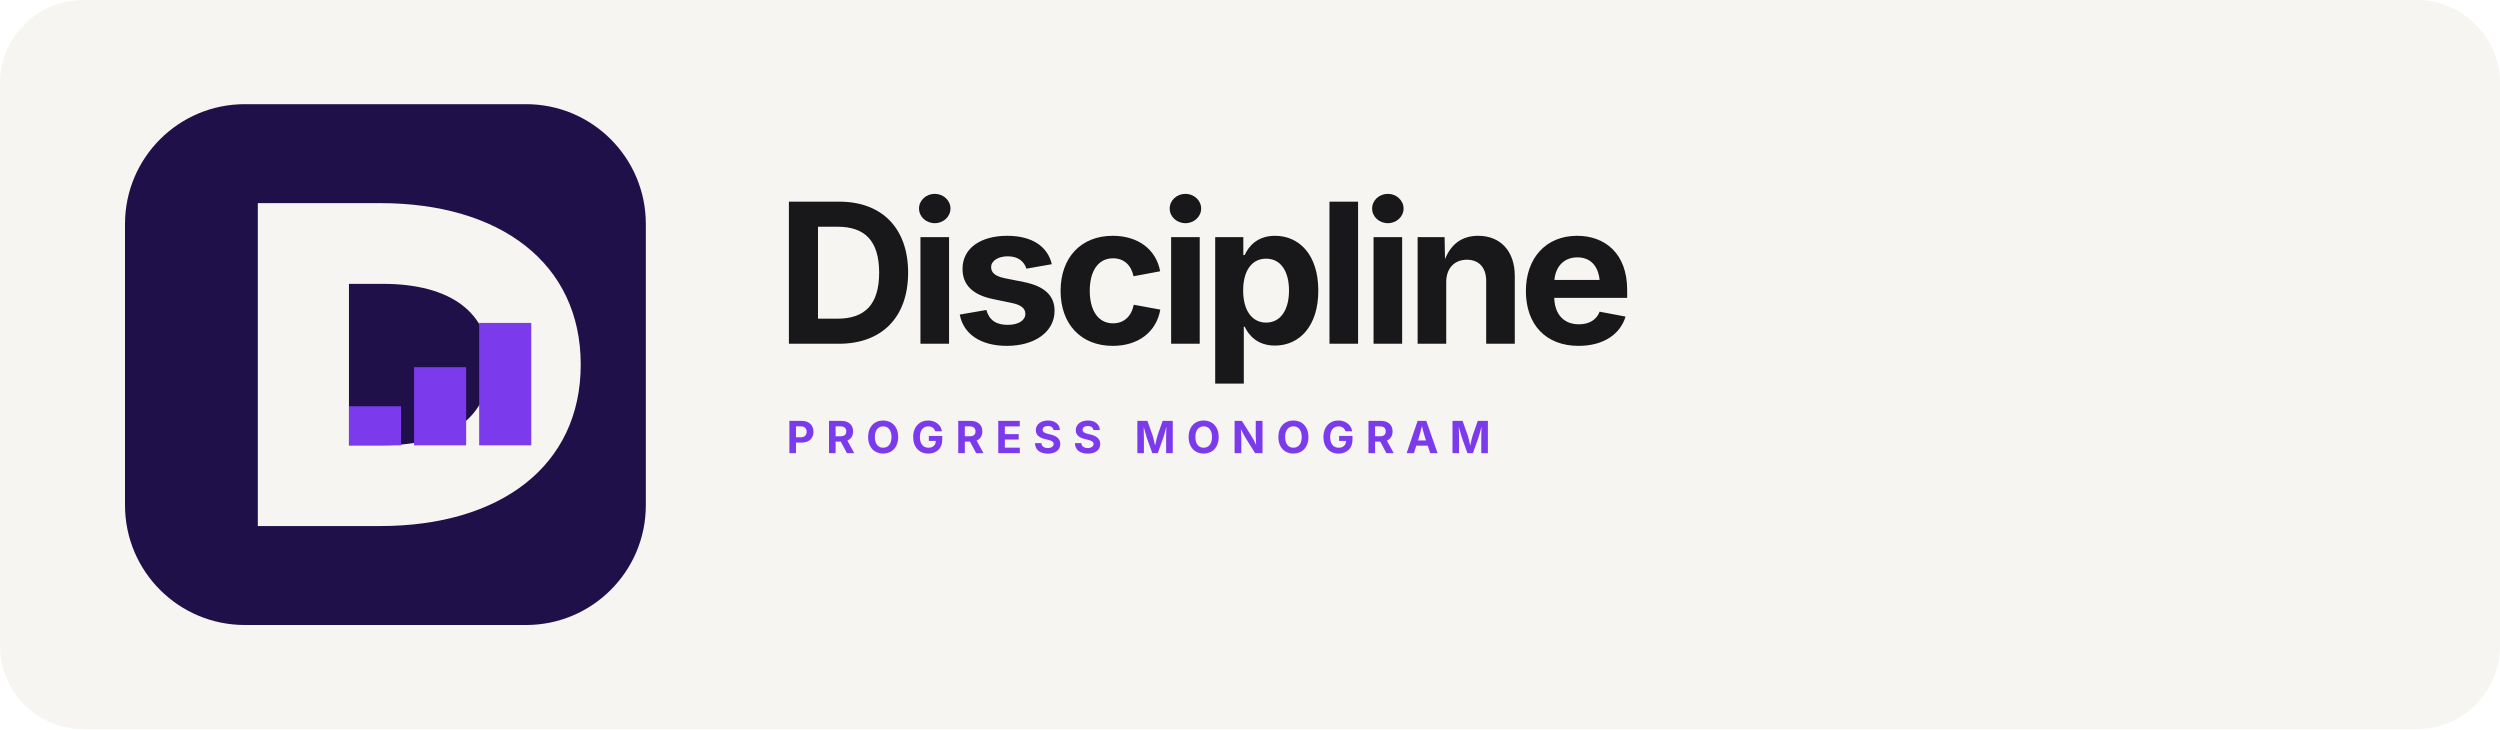
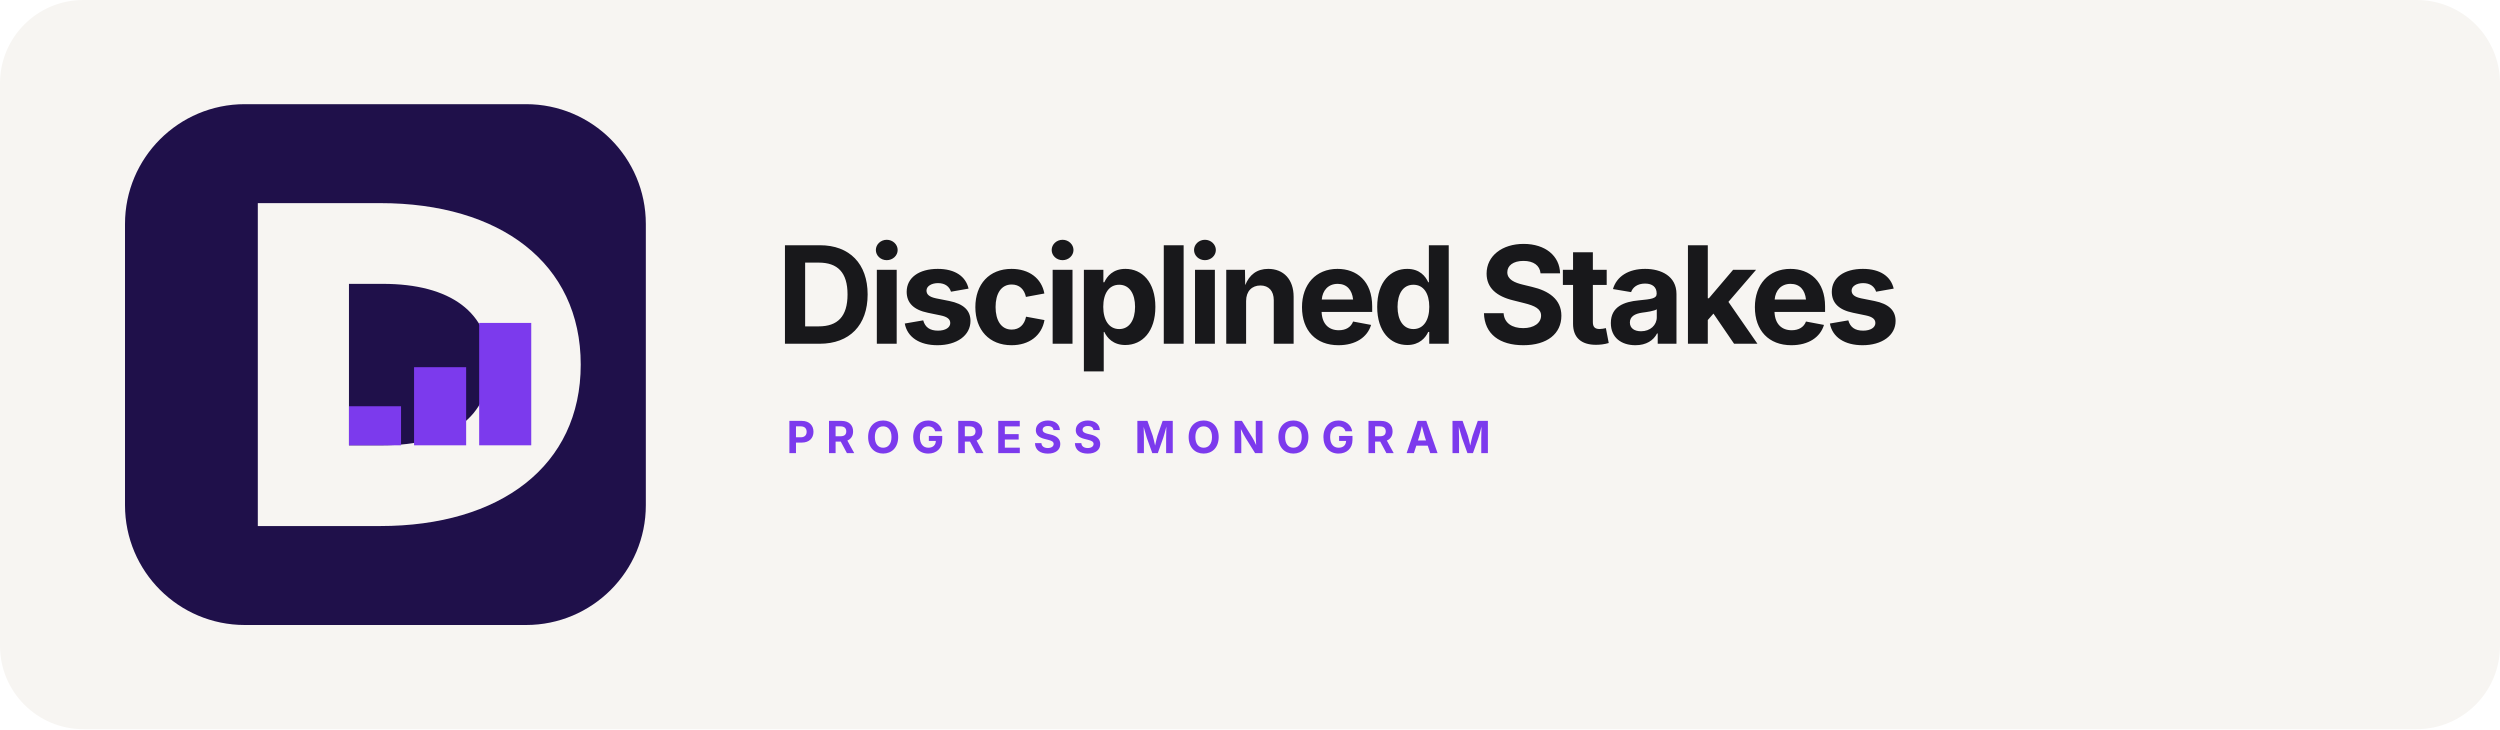
<svg xmlns="http://www.w3.org/2000/svg" width="960" height="280" viewBox="0 0 960 280" role="img" aria-labelledby="title description">
  <rect width="960" height="280" rx="32" fill="#F7F5F2" />
  <g transform="translate(48 40)">
    <rect width="200" height="200" rx="46" fill="#1F104A" />
    <path fill="#F7F5F2" fill-rule="evenodd" d="M51 38h47c46 0 77 23 77 62s-31 62-77 62H51V38Zm35 31v62h13c26 0 41-11 41-31s-15-31-41-31H86Z" />
    <path fill="#7C3AED" d="M86 116h20v15H86zM111 101h20v30h-20zM136 84h20v47h-20z" />
  </g>
  <g fill="#18181B">
-     <text x="298" y="132" font-family="Inter, ui-sans-serif, system-ui, sans-serif" font-size="75" font-weight="750" letter-spacing="-3.4">Discipline</text>
+     <text x="298" y="132" font-family="Inter, ui-sans-serif, system-ui, sans-serif" font-size="52" font-weight="750" letter-spacing="-2.1">Disciplined Stakes</text>
    <text x="302" y="174" font-family="Inter, ui-sans-serif, system-ui, sans-serif" font-size="17" font-weight="650" letter-spacing="4.2" fill="#7C3AED">PROGRESS MONOGRAM</text>
  </g>
</svg>
